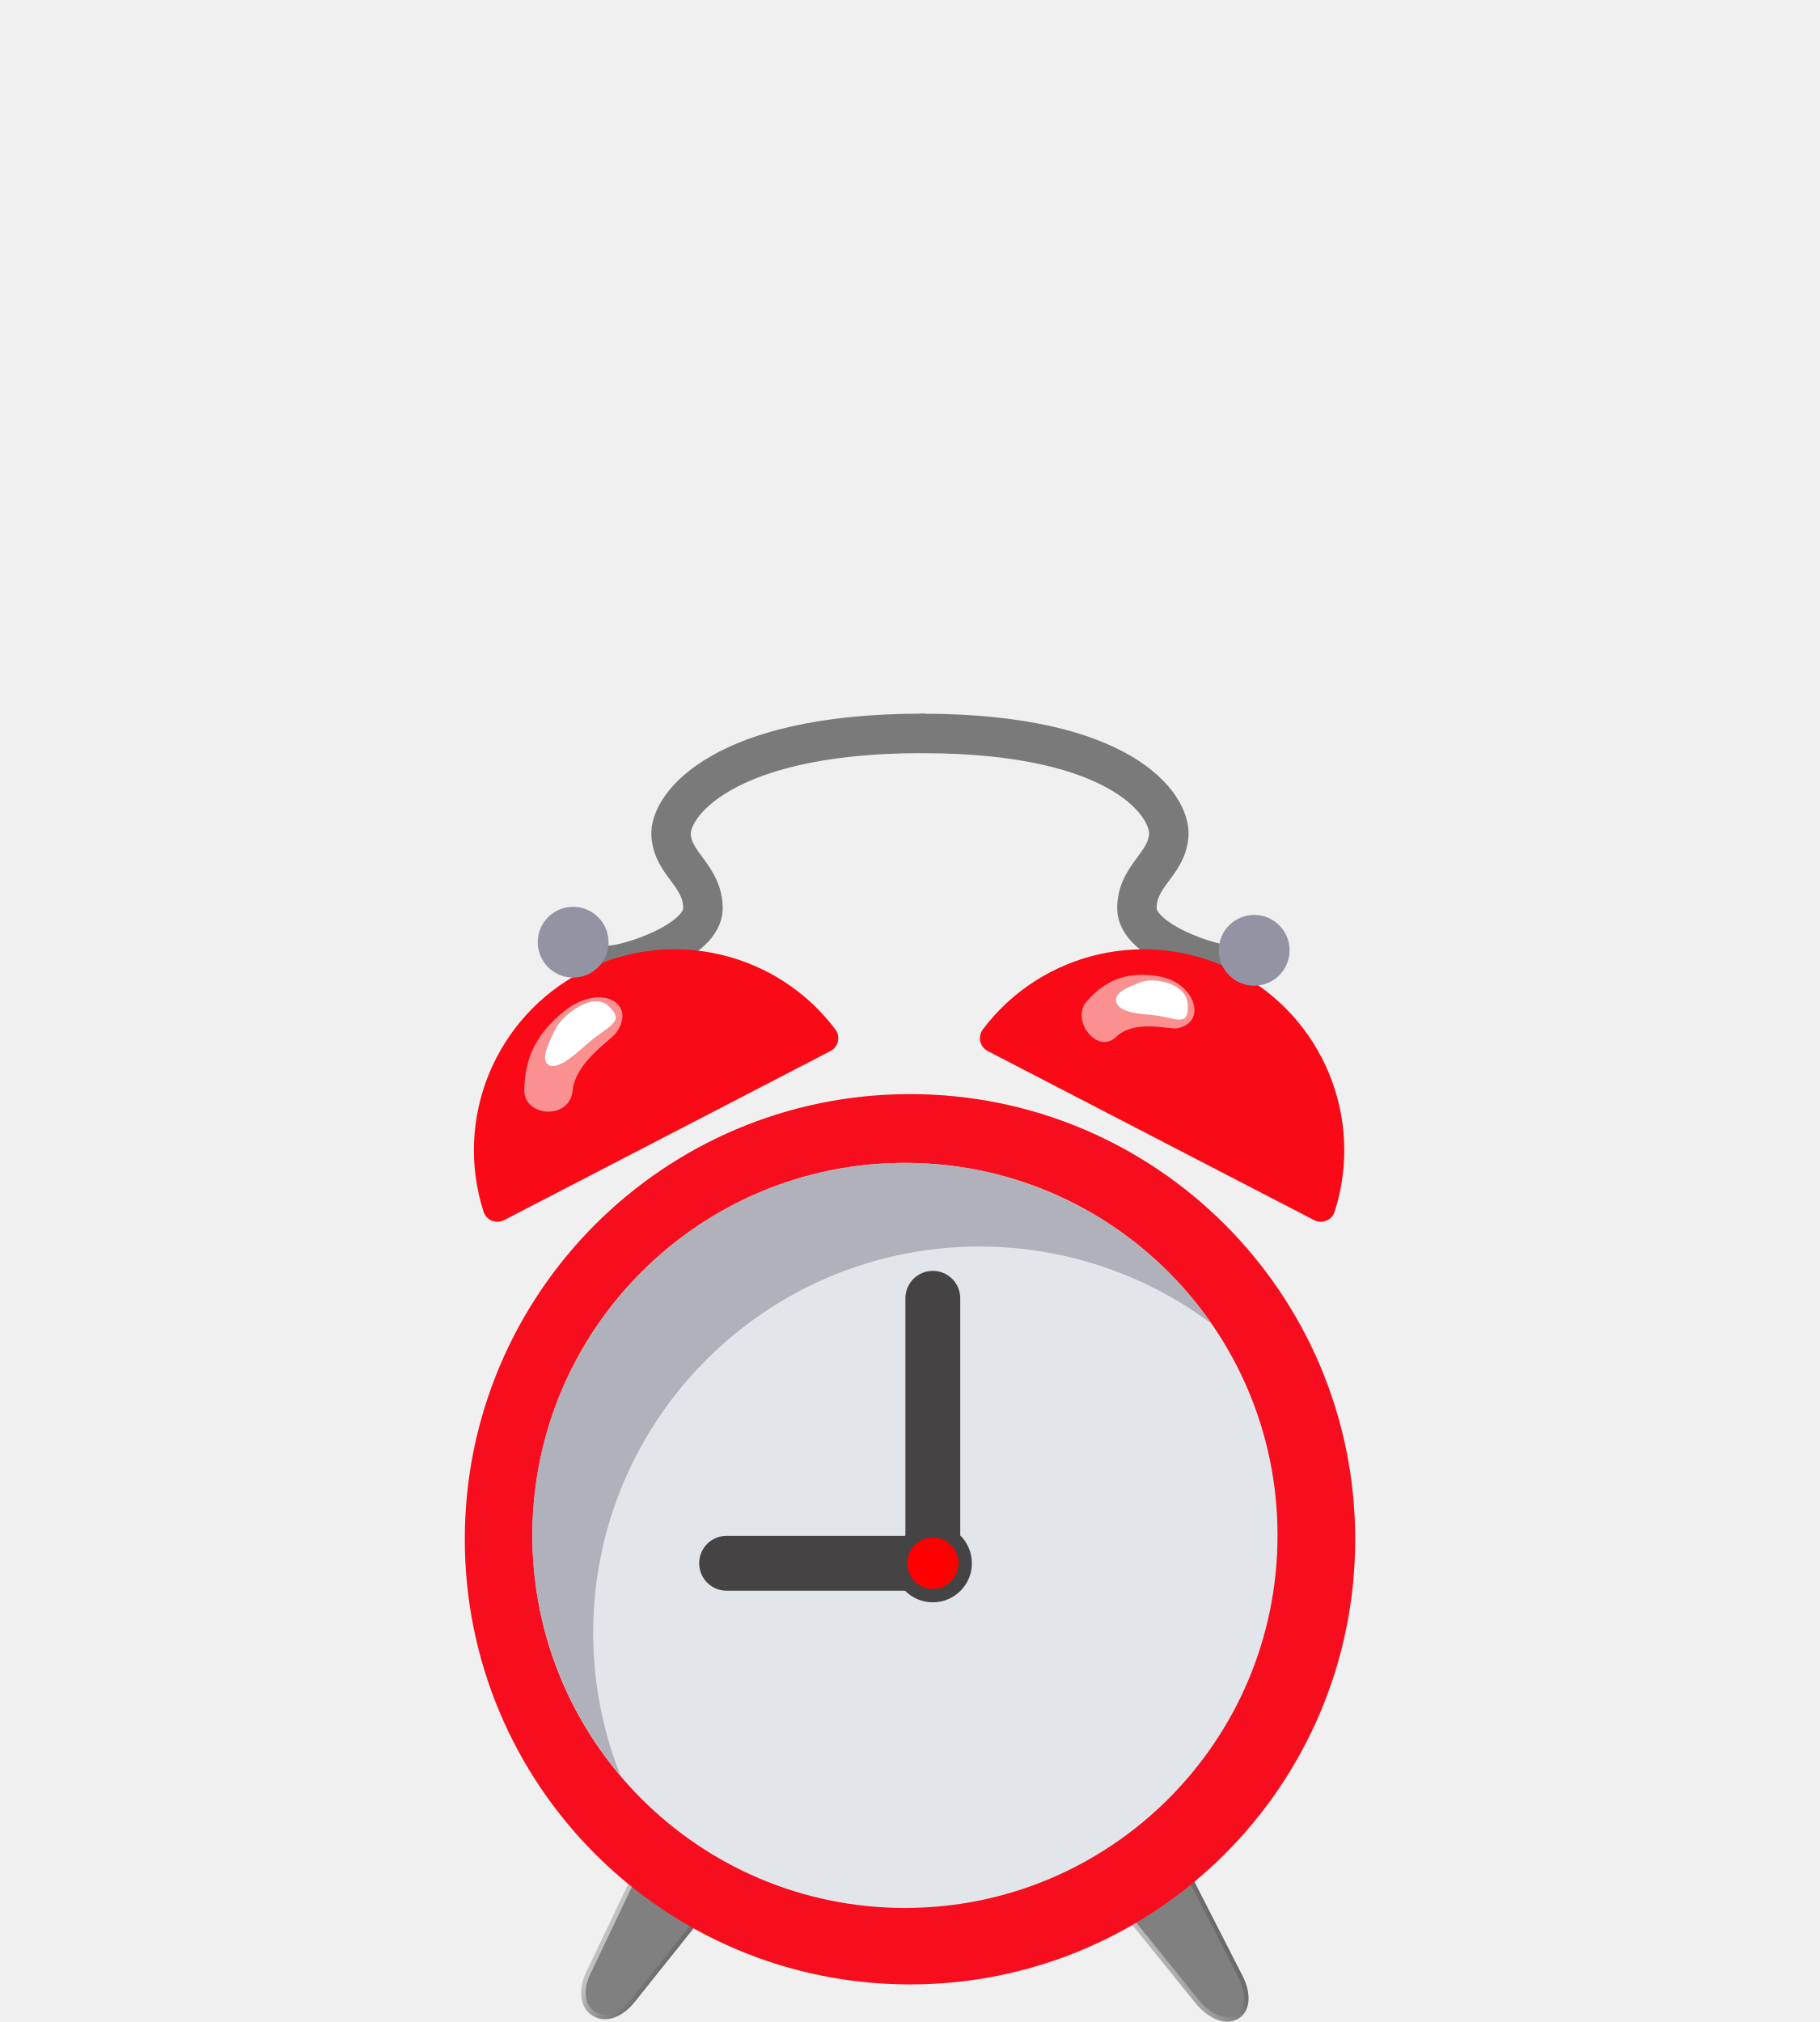
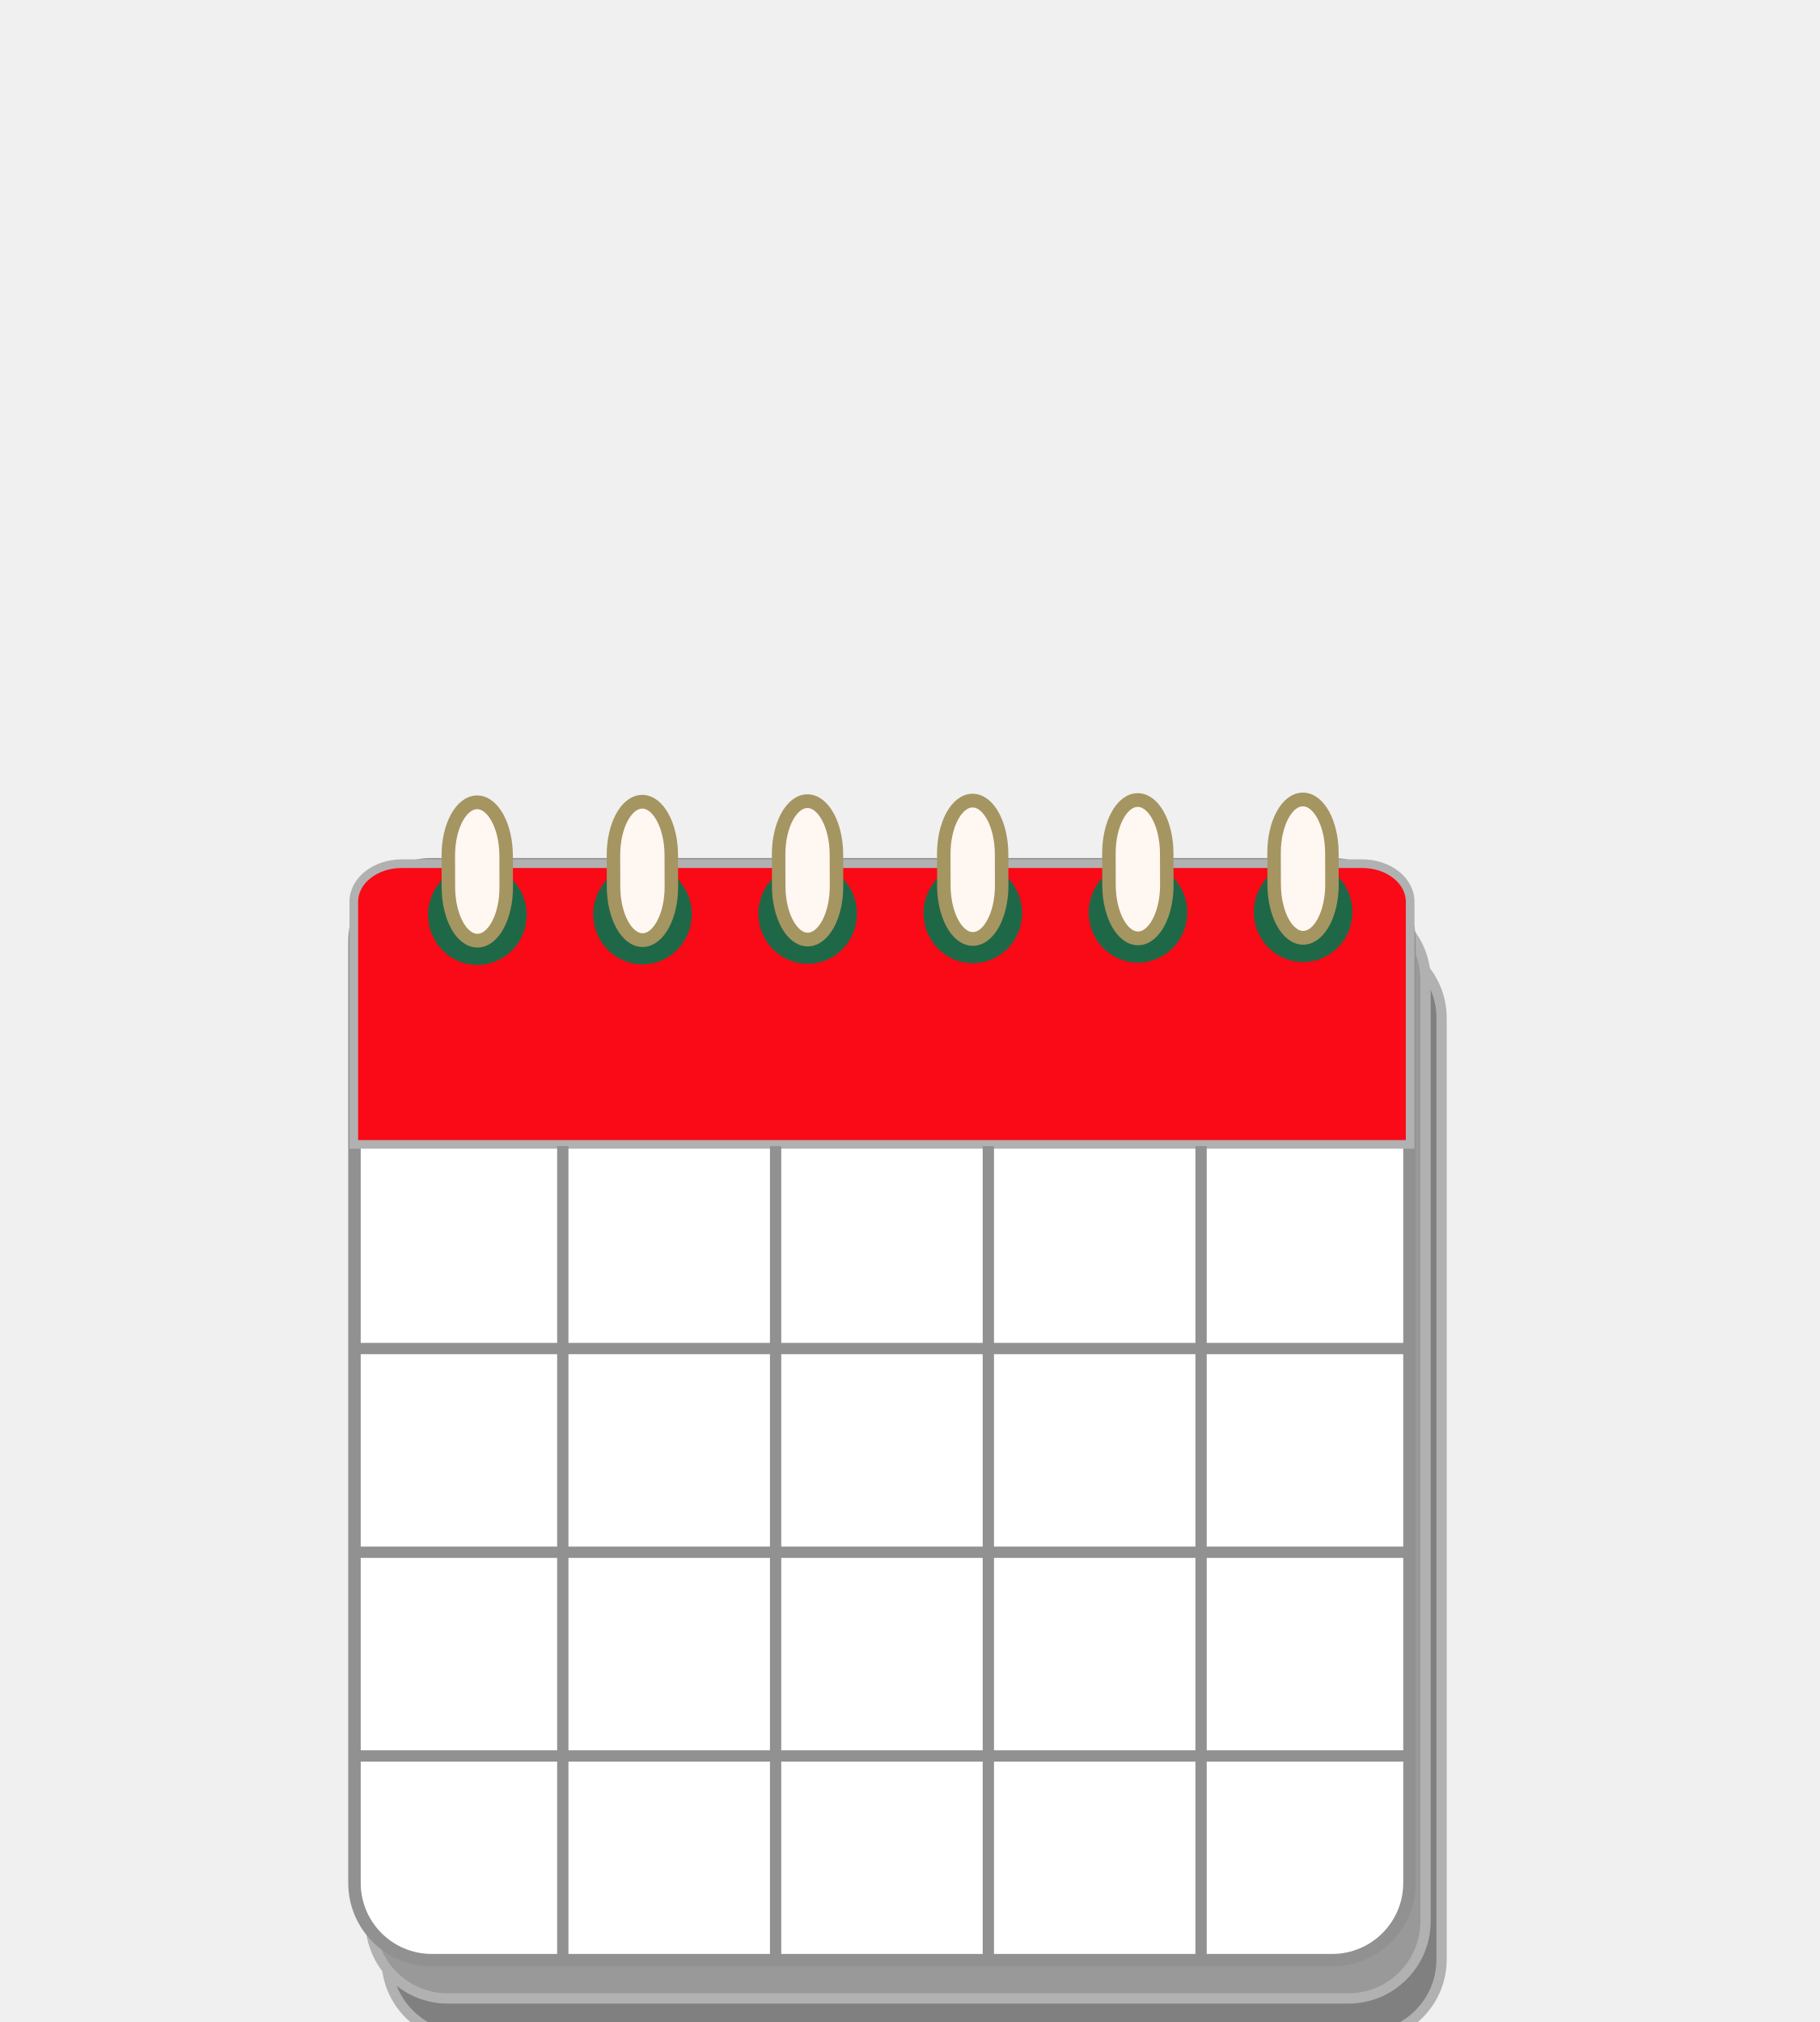
<svg xmlns="http://www.w3.org/2000/svg" xmlns:xlink="http://www.w3.org/1999/xlink" width="81" height="90" viewBox="0 0 21.431 23.812" version="1.1" id="svg2787">
  <defs id="defs2784">
-     <linearGradient id="linearGradient3098">
-       <stop style="stop-color:#3a3a3a;stop-opacity:1;" offset="0" id="stop3094" />
-       <stop style="stop-color:#b2b2b2;stop-opacity:0;" offset="1" id="stop3096" />
-     </linearGradient>
    <linearGradient xlink:href="#linearGradient29522" id="linearGradient31309" gradientUnits="userSpaceOnUse" gradientTransform="matrix(0.7932409,-0.6089079,0.7932409,0.6089079,4.892518,-8.867114)" x1="14.228" y1="-29.19" x2="3.659" y2="-18.62" />
    <linearGradient id="linearGradient29522">
      <stop style="stop-color:#d4a125;stop-opacity:1;" offset="0" id="stop29518" />
      <stop style="stop-color:#edd495;stop-opacity:1;" offset="1" id="stop29520" />
    </linearGradient>
    <linearGradient xlink:href="#linearGradient29522" id="linearGradient31385" gradientUnits="userSpaceOnUse" gradientTransform="matrix(-0.7932409,-0.6089079,-0.7932409,0.6089079,5.107999,-8.867114)" x1="14.228" y1="-29.19" x2="3.659" y2="-18.62" />
    <linearGradient xlink:href="#linearGradient29522" id="linearGradient29605" gradientUnits="userSpaceOnUse" gradientTransform="matrix(0.8001375,-0.6190755,0.8001375,0.6190755,17.50946,-0.3688092)" x1="14.228" y1="-29.19" x2="3.659" y2="-18.62" />
-     <radialGradient xlink:href="#linearGradient47274" id="radialGradient47276" cx="27.004" cy="34.574" fx="27.004" fy="34.574" r="1.522" gradientTransform="matrix(-1.112148,0.7717307,-1.041963,-1.501581,93.06102,65.25326)" gradientUnits="userSpaceOnUse" />
-     <linearGradient id="linearGradient47274">
-       <stop style="stop-color:#d2c2c2;stop-opacity:1;" offset="0" id="stop47270" />
-       <stop style="stop-color:#3e0000;stop-opacity:0.972;" offset="1" id="stop47272" />
-     </linearGradient>
-     <radialGradient xlink:href="#linearGradient47249" id="radialGradient47253" cx="8.633" cy="30.75" fx="8.633" fy="30.75" r="3.656" gradientTransform="matrix(-2.0536401e-7,1.710059,-1.016735,-1.83368e-7,39.89747,15.56802)" gradientUnits="userSpaceOnUse" />
-     <linearGradient id="linearGradient47249">
-       <stop style="stop-color:#ffef9e;stop-opacity:1;" offset="0.499" id="stop47245" />
-       <stop style="stop-color:#d6a400;stop-opacity:1;" offset="1" id="stop47247" />
-     </linearGradient>
-     <linearGradient xlink:href="#linearGradient47282" id="linearGradient47284" x1="24.669" y1="33.457" x2="24.726" y2="37.417" gradientUnits="userSpaceOnUse" />
-     <linearGradient id="linearGradient47282">
-       <stop style="stop-color:#ffffff;stop-opacity:1;" offset="0" id="stop47278" />
-       <stop style="stop-color:#faf1a3;stop-opacity:1;" offset="0.525" id="stop47286" />
-       <stop style="stop-color:#cccb4f;stop-opacity:1;" offset="1" id="stop47280" />
-     </linearGradient>
-     <linearGradient xlink:href="#linearGradient3098" id="linearGradient3100" x1="17.717" y1="17.784" x2="20.251" y2="21.784" gradientUnits="userSpaceOnUse" gradientTransform="matrix(1.128482,-0.08723934,0.08723934,1.128482,-1.027331,-4.71396)" />
    <linearGradient xlink:href="#linearGradient46593" id="linearGradient46786" gradientUnits="userSpaceOnUse" gradientTransform="matrix(-1,0,0.1142178,1,84.33594,-0.9323136)" x1="38.735" y1="16.525" x2="36.687" y2="15.723" />
    <linearGradient id="linearGradient46593">
      <stop style="stop-color:#c2c1c1;stop-opacity:1;" offset="0" id="stop46589" />
      <stop style="stop-color:#555353;stop-opacity:1;" offset="1" id="stop46591" />
    </linearGradient>
    <linearGradient xlink:href="#linearGradient46593" id="linearGradient46595" x1="37.41" y1="15.85" x2="38.662" y2="16.648" gradientUnits="userSpaceOnUse" gradientTransform="translate(-0.05000255,-0.2000102)" />
  </defs>
  <g id="layer1">
-     <g id="g32005" transform="matrix(0.9339194,0.2029919,-0.2029919,0.9339194,34.21217,-22.20684)">
-       <rect style="fill:#8bd848;fill-opacity:1;fill-rule:evenodd;stroke-width:0.297" id="rect34643" width="16.863" height="22.128" x="1.722" y="4.823" rx="1.132" ry="1.132" transform="rotate(-12.19184)" />
-       <path id="rect35731" style="mix-blend-mode:multiply;fill:#5c9b39;fill-opacity:0.662;fill-rule:evenodd;stroke-width:0.392" d="M 3.13,4.258 C 2.893,4.309 2.747,4.558 2.802,4.816 L 7.274,25.515 c 0.056,0.258 0.291,0.424 0.528,0.373 L 10.417,25.322 5.744,3.693 Z" />
-       <g id="g45070" transform="matrix(0.6060356,-0.1309392,0.1423048,0.6586396,-1.696688,-3.298894)" style="stroke-width:1.537">
-         <circle style="fill:#1f6847;fill-opacity:1;fill-rule:evenodd;stroke-width:0.505" id="path39952" cx="6.064" cy="15.875" r="1.538" />
-         <rect style="fill:#fff7f1;fill-opacity:1;fill-rule:evenodd;stroke:#a59561;stroke-width:0.407;stroke-dasharray:none;stroke-opacity:1" id="rect36147" width="4.243" height="1.803" x="2.614" y="14.973" rx="1.142" ry="1.051" />
-       </g>
-       <g id="g45070-3" transform="matrix(0.6060356,-0.1309392,0.1423048,0.6586396,-0.9637484,0.09342554)" style="stroke-width:1.537">
-         <circle style="fill:#1f6847;fill-opacity:1;fill-rule:evenodd;stroke-width:0.505" id="path39952-3" cx="6.064" cy="15.875" r="1.538" />
-         <rect style="fill:#fff7f1;fill-opacity:1;fill-rule:evenodd;stroke:#a59561;stroke-width:0.407;stroke-dasharray:none;stroke-opacity:1" id="rect36147-1" width="4.243" height="1.803" x="2.614" y="14.973" rx="1.142" ry="1.051" />
-       </g>
-       <g id="g45070-4" transform="matrix(0.6060356,-0.1309392,0.1423048,0.6586396,-0.2308082,3.485746)" style="stroke-width:1.537">
-         <circle style="fill:#1f6847;fill-opacity:1;fill-rule:evenodd;stroke-width:0.505" id="path39952-6" cx="6.064" cy="15.875" r="1.538" />
-         <rect style="fill:#fff7f1;fill-opacity:1;fill-rule:evenodd;stroke:#a59561;stroke-width:0.407;stroke-dasharray:none;stroke-opacity:1" id="rect36147-18" width="4.243" height="1.803" x="2.614" y="14.973" rx="1.142" ry="1.051" />
-       </g>
-       <g id="g45070-0" transform="matrix(0.6060356,-0.1309392,0.1423048,0.6586396,0.5021319,6.878067)" style="stroke-width:1.537">
-         <circle style="fill:#1f6847;fill-opacity:1;fill-rule:evenodd;stroke-width:0.505" id="path39952-32" cx="6.064" cy="15.875" r="1.538" />
-         <rect style="fill:#fff7f1;fill-opacity:1;fill-rule:evenodd;stroke:#a59561;stroke-width:0.407;stroke-dasharray:none;stroke-opacity:1" id="rect36147-6" width="4.243" height="1.803" x="2.614" y="14.973" rx="1.142" ry="1.051" />
-       </g>
-       <g id="g45070-8" transform="matrix(0.6060356,-0.1309392,0.1423048,0.6586396,1.235072,10.27039)" style="stroke-width:1.537">
-         <circle style="fill:#1f6847;fill-opacity:1;fill-rule:evenodd;stroke-width:0.505" id="path39952-65" cx="6.064" cy="15.875" r="1.538" />
-         <rect style="fill:#fff7f1;fill-opacity:1;fill-rule:evenodd;stroke:#a59561;stroke-width:0.407;stroke-dasharray:none;stroke-opacity:1" id="rect36147-8" width="4.243" height="1.803" x="2.614" y="14.973" rx="1.142" ry="1.051" />
-       </g>
-       <g id="g45070-2" transform="matrix(0.6060356,-0.1309392,0.1423048,0.6586396,1.968012,13.66271)" style="stroke-width:1.537">
-         <circle style="fill:#1f6847;fill-opacity:1;fill-rule:evenodd;stroke-width:0.505" id="path39952-8" cx="6.064" cy="15.875" r="1.538" />
-         <rect style="fill:#fff7f1;fill-opacity:1;fill-rule:evenodd;stroke:#a59561;stroke-width:0.407;stroke-dasharray:none;stroke-opacity:1" id="rect36147-9" width="4.243" height="1.803" x="2.614" y="14.973" rx="1.142" ry="1.051" />
-       </g>
-       <rect style="fill:#ffffff;fill-rule:evenodd;stroke-width:0.297" id="rect45497" width="8.956" height="6.768" x="7.196" y="7.532" rx="1.028" ry="1.028" transform="rotate(-12.19184)" />
-       <g id="g46022" transform="matrix(0.6838786,-0.1477579,0.1605833,0.7432394,-26.74004,6.826178)" style="stroke-width:1.537">
-         <path style="fill:none;stroke:#41928f;stroke-width:1.133;stroke-linecap:round;stroke-linejoin:miter;stroke-dasharray:none;stroke-opacity:1" d="m 52.201,13.007 h 7.805" id="path45982" />
-         <path style="fill:none;stroke:#41928f;stroke-width:1.133;stroke-linecap:round;stroke-linejoin:miter;stroke-dasharray:none;stroke-opacity:1" d="m 52.201,10.842 h 7.805" id="path45982-9" />
-         <path style="fill:none;stroke:#41928f;stroke-width:1.133;stroke-linecap:round;stroke-linejoin:miter;stroke-dasharray:none;stroke-opacity:1" d="m 52.201,15.172 h 7.805" id="path45982-0" />
-       </g>
-       <path id="rect46311-0" style="mix-blend-mode:darken;fill:url(#linearGradient3100);fill-opacity:1;fill-rule:evenodd;stroke-width:0.236" d="m 21.821,12.994 -4.921,3.697 -0.84,1.219 0.16,-0.26 c -0.279,0.475 -0.297,1.019 -0.208,1.354 -0.028,0.307 0.652,0.305 1.338,0.121 0.628,-0.169 1.179,-0.417 1.599,-0.759 1.945,-1.583 3.39,-3.057 3.39,-3.057 z" />
-       <g id="g47601" transform="matrix(0.4250812,-0.395091,0.3610172,0.4594579,0.7862218,4.418119)" style="stroke-width:1.537">
-         <path id="rect46311" style="fill:#ff2124;fill-opacity:1;fill-rule:evenodd;stroke-width:0.407" d="m 8.001,33.457 -0.052,2.121 0.052,2.121 H 26.493 c 1.141,0 2.058,-0.918 2.058,-2.058 v -0.126 c 0,-1.141 -0.918,-2.059 -2.058,-2.059 z" />
-         <path id="rect46311-5" style="fill:url(#radialGradient47276);fill-opacity:1;fill-rule:evenodd;stroke-width:0.407" d="m 25.507,33.457 v 4.243 h 0.986 c 1.141,0 2.058,-0.918 2.058,-2.058 v -0.126 c 0,-1.141 -0.918,-2.059 -2.058,-2.059 z" />
-         <path id="path46373" style="fill:url(#radialGradient47253);fill-opacity:1;fill-rule:evenodd;stroke-width:0.407" d="m 10.438,29.236 -3.61,2.191 -0.927,0.508 0.039,2.99 0.83,0.581 3.668,2.172 -0.093,-4.221 z" transform="matrix(0.5633272,0,0,0.5025195,2.120676,18.76546)" />
-         <path id="path46373-3" style="fill:#550000;fill-rule:evenodd;stroke-width:0.102" d="m 5.881,36.578 c -0.634,-0.363 -1.443,-0.815 -1.443,-0.999 0,-0.184 0.635,-0.602 1.443,-0.999 l -0.025,0.999 z" />
-         <rect style="fill:url(#linearGradient47284);fill-opacity:1;fill-rule:evenodd;stroke-width:0.285" id="rect47243" width="2.143" height="4.243" x="23.361" y="33.457" rx="0" ry="0" />
-       </g>
-     </g>
    <g id="g117847" transform="translate(-85.68201,-18.42902)">
      <path id="rect29651" style="fill:#b89644;fill-opacity:1;fill-rule:evenodd;stroke-width:0.253" d="m -35.605,27.319 c -0.493,-1e-6 -0.985,0.145 -1.362,0.435 l -11.147,8.557 h 0.002 V 52.708 h 25.015 V 36.311 h 0.002 L -34.243,27.754 c -0.377,-0.29 -0.87,-0.435 -1.363,-0.435 z" />
      <rect style="mix-blend-mode:multiply;fill:#ddd3d3;fill-opacity:1;fill-rule:evenodd;stroke-width:0.259" id="rect31549-1" width="22.808" height="19.408" x="-46.973" y="31.063" />
      <rect style="fill:#ffffff;fill-rule:evenodd;stroke-width:0.265" id="rect31549" width="22.101" height="20.893" x="-46.656" y="31.253" />
      <text xml:space="preserve" style="font-style:normal;font-weight:normal;font-size:15.525px;line-height:1.25;font-family:sans-serif;fill:#000000;fill-opacity:1;stroke:none;stroke-width:0.243" x="-31.271" y="52.283" id="text33454" transform="matrix(0.9981024,0.2998089,-0.2238531,0.9346605,0,0)">
        <tspan id="tspan33452" style="font-style:normal;font-variant:normal;font-weight:bold;font-stretch:normal;font-size:15.525px;font-family:Amiri;-inkscape-font-specification:'Amiri Bold';fill:#ff2e2e;fill-opacity:1;stroke-width:0.243" x="-31.271" y="52.283">@</tspan>
      </text>
      <path id="path31562" style="mix-blend-mode:normal;fill:#c5a761;fill-opacity:1;stroke:#000000;stroke-width:0;stroke-linecap:butt;stroke-linejoin:miter;stroke-dasharray:none;stroke-opacity:1" d="m -24.548,36.496 -11.088,7.975 -11.019,-7.925 v 2.948 l 9.954,8.797 h 1.995 l -0.003,-0.05 h 0.208 l 9.953,-8.798 z" />
      <g id="g31560" transform="matrix(1,0,0,0.991651,-40.60526,66.98862)">
        <g id="g31553">
          <path id="rect29033-76-4" style="fill:url(#linearGradient31309);fill-opacity:1;fill-rule:evenodd;stroke-width:0.295" d="m -7.509,-30.936 v 16.535 c 0.453,10e-7 0.906,-0.133 1.253,-0.399 l 10.25,-7.868 -10.25,-7.868 c -0.347,-0.266 -0.8,-0.399 -1.253,-0.399 z" />
          <path id="rect29033-76-4-0" style="fill:url(#linearGradient31385);fill-opacity:1;fill-rule:evenodd;stroke-width:0.295" d="m 17.51,-30.936 v 16.535 c -0.453,10e-7 -0.906,-0.133 -1.253,-0.399 L 6.007,-22.668 16.257,-30.537 c 0.347,-0.266 0.8,-0.399 1.253,-0.399 z" />
        </g>
        <path id="rect29033-76-0" style="fill:#b89644;fill-opacity:1;fill-rule:evenodd;stroke-width:0.319" d="m 5,-23.668 c -0.473,-1e-6 -0.945,0.149 -1.307,0.448 l -10.696,8.82 H 17.003 L 6.307,-23.221 C 5.945,-23.519 5.473,-23.668 5,-23.668 Z" />
        <path id="rect29033-76" style="fill:url(#linearGradient29605);fill-opacity:1;fill-rule:evenodd;stroke-width:0.299" d="m 5,-22.806 c -0.457,-1e-6 -0.913,0.135 -1.264,0.406 l -10.339,8 H 16.603 L 6.264,-22.4 c -0.35,-0.271 -0.807,-0.406 -1.264,-0.406 z" />
      </g>
    </g>
-     <path style="mix-blend-mode:lighten;fill:#ff2124;fill-opacity:1;stroke:#feb470;stroke-width:0.988;stroke-linecap:round;stroke-linejoin:round;stroke-miterlimit:8;stroke-dasharray:none;stroke-opacity:0.613;paint-order:fill markers stroke;stop-color:#000000" d="m 47.029,-3.422 5.841,-3.442" id="path33325" />
-     <g id="g40648" transform="matrix(0.6203722,0,0,0.6203722,2.508618,8.302783)">
+     <g id="g40648" transform="matrix(0.6203722,0,0,0.6203722,-15.07772,3.625567)">
      <g id="g46807" style="fill:#808080" transform="matrix(0.8638002,0,0,0.8638002,-23.13867,10.65341)">
        <path id="rect43430-7" style="fill:#808080;fill-opacity:1;fill-rule:evenodd;stroke:url(#linearGradient46786);stroke-width:0.1;stroke-dasharray:none;stroke-opacity:1" d="m 47.136,13.176 v 0 c 0,0 -0.571,0.7 -0.317,1.014 l 1.591,1.967 c 0.254,0.314 0.607,0.491 0.872,0.341 v 0 c 0.264,-0.15 0.264,-0.526 0.082,-0.881 l -1.136,-2.224 c -0.182,-0.355 -1.092,-0.217 -1.092,-0.217 z" />
        <g id="g46801" transform="rotate(3.850476,48.01264,-10.5533)" style="fill:#808080">
          <path id="rect43430" style="fill:#808080;fill-opacity:1;fill-rule:evenodd;stroke:url(#linearGradient46595);stroke-width:0.1;stroke-dasharray:none;stroke-opacity:1" d="m 38.761,13.909 v 0 c 0,0 0.651,0.7 0.433,1.014 l -1.366,1.967 c -0.218,0.314 -0.551,0.491 -0.833,0.341 v 0 C 36.714,17.081 36.671,16.705 36.812,16.35 l 0.882,-2.224 c 0.141,-0.355 1.067,-0.217 1.067,-0.217 z" />
          <path style="fill:#808080;fill-opacity:1;stroke:#848181;stroke-width:0;stroke-linecap:round;stroke-linejoin:round;stroke-miterlimit:8;stroke-dasharray:none;stroke-opacity:1;paint-order:fill markers stroke;stop-color:#000000" d="m 37.883,14.871 c -0.189,-0.006 -0.261,0.38 -0.548,0.88 -0.306,0.532 -0.655,1.059 -0.249,1.343 0.204,0.142 0.451,-0.552 0.626,-1.115 0.178,-0.572 0.319,-1.104 0.171,-1.108 z" id="path46587" />
        </g>
      </g>
      <circle style="fill:none;fill-rule:evenodd;stroke:#f70e1e;stroke-width:1.613;stroke-dasharray:none;stroke-opacity:1" id="path42262" cx="13.229" cy="15.836" r="7.644" />
      <g id="g46839" transform="matrix(0.8638002,0,0,0.8638002,-23.13867,10.55342)">
        <path style="fill:none;fill-opacity:1;stroke:#7a7a7a;stroke-width:0.867;stroke-linecap:round;stroke-linejoin:round;stroke-miterlimit:8;stroke-dasharray:none;stroke-opacity:1;paint-order:fill markers stroke;stop-color:#000000" d="m 42.366,-11.594 c -4.4,0 -5.564,1.594 -5.514,2.244 0.05,0.65 0.697,0.876 0.7,1.6 0.003,0.724 -1.65,1.25 -2.05,1.25" id="path42792" />
        <path style="fill:none;fill-opacity:1;stroke:#7a7a7a;stroke-width:0.867;stroke-linecap:round;stroke-linejoin:round;stroke-miterlimit:8;stroke-dasharray:none;stroke-opacity:1;paint-order:fill markers stroke;stop-color:#000000" d="m 42.376,-11.593 c 4.4,0 5.462,1.592 5.412,2.242 -0.05,0.65 -0.697,0.876 -0.7,1.6 -0.003,0.724 1.65,1.25 2.05,1.25" id="path42792-4" />
      </g>
      <g id="g47571" transform="matrix(0.8638002,0,0,0.8638002,-23.13867,18.24988)">
        <g id="g47561" transform="translate(-0.2121429,-8.874643)">
          <path id="path42627-1-9" style="fill:#fa0917;fill-opacity:1;fill-rule:evenodd;stroke:#fa0917;stroke-width:0.638;stroke-linecap:round;stroke-linejoin:round;stroke-dasharray:none;stroke-opacity:1" d="m 35.261,-6.108 a 4.101,4.101 0 0 0 -2.014,4.892 l 7.172,-3.716 a 4.101,4.101 0 0 0 -5.158,-1.176 z" />
        </g>
        <g id="g47526" transform="translate(-3.040714,-9.829286)">
          <path style="fill:#fb9090;fill-opacity:1;stroke:#848181;stroke-width:0;stroke-linecap:round;stroke-linejoin:round;stroke-miterlimit:8;stroke-dasharray:none;stroke-opacity:1;paint-order:fill markers stroke;stop-color:#000000" d="m 38.694,-4.106 c -0.129,0.186 -0.901,0.644 -0.966,1.288 -0.064,0.644 -1.078,0.579 -1.062,-0.032 0.017,-0.632 0.208,-1.19 0.901,-1.738 0.752,-0.595 1.583,-0.178 1.127,0.483 z" id="path46899" />
          <path style="fill:#ffffff;fill-opacity:1;stroke:#848181;stroke-width:0;stroke-linecap:round;stroke-linejoin:round;stroke-miterlimit:8;stroke-dasharray:none;stroke-opacity:1;paint-order:fill markers stroke;stop-color:#000000" d="m 37.352,-4.179 c -0.093,0.204 -0.339,0.632 -0.172,0.773 0.212,0.178 0.667,-0.273 0.918,-0.488 0.409,-0.351 0.81,-0.436 0.415,-0.795 -0.356,-0.323 -1.031,0.228 -1.16,0.51 z" id="path46901" />
        </g>
      </g>
      <g id="g47577" transform="matrix(0.8638002,0,0,0.8638002,-23.13867,18.08523)">
        <path id="path42627-1-9-0" style="fill:#fa0917;fill-opacity:1;fill-rule:evenodd;stroke:#fa0917;stroke-width:0.638;stroke-linecap:round;stroke-linejoin:round;stroke-dasharray:none;stroke-opacity:1" d="m 49.115,-14.792 a 4.101,4.101 0 0 1 2.014,4.892 l -7.172,-3.716 a 4.101,4.101 0 0 1 5.158,-1.176 z" />
        <g id="g47526-9" transform="matrix(0.6223218,0.7191526,-0.58062,0.688926,21.514,-38.83272)">
          <path style="fill:#fb9090;fill-opacity:1;stroke:#848181;stroke-width:0;stroke-linecap:round;stroke-linejoin:round;stroke-miterlimit:8;stroke-dasharray:none;stroke-opacity:1;paint-order:fill markers stroke;stop-color:#000000" d="m 38.694,-4.106 c -0.129,0.186 -0.901,0.644 -0.966,1.288 -0.064,0.644 -1.078,0.579 -1.062,-0.032 0.017,-0.632 0.208,-1.19 0.901,-1.738 0.752,-0.595 1.583,-0.178 1.127,0.483 z" id="path46899-6" />
          <path style="fill:#ffffff;fill-opacity:1;stroke:#848181;stroke-width:0;stroke-linecap:round;stroke-linejoin:round;stroke-miterlimit:8;stroke-dasharray:none;stroke-opacity:1;paint-order:fill markers stroke;stop-color:#000000" d="m 37.352,-4.179 c -0.093,0.204 -0.339,0.632 -0.172,0.773 0.212,0.178 0.667,-0.273 0.918,-0.488 0.409,-0.351 0.81,-0.436 0.415,-0.795 -0.356,-0.323 -1.031,0.228 -1.16,0.51 z" id="path46901-9" />
        </g>
      </g>
      <circle style="fill:#9393a3;fill-opacity:1;fill-rule:evenodd;stroke-width:0.229" id="path47592" cx="6.835" cy="4.502" r="0.672" />
      <circle style="fill:#9393a3;fill-opacity:1;fill-rule:evenodd;stroke-width:0.229" id="path47592-8" cx="19.762" cy="4.656" r="0.672" />
      <circle style="fill:#e2e5ea;fill-opacity:1;fill-rule:evenodd;stroke-width:0.255" id="path48776" cx="13.133" cy="15.763" r="7.072" />
      <path id="path48776-5" style="fill:#b0b1ba;fill-opacity:1;fill-rule:evenodd;stroke-width:0.255" d="M 13.133,8.691 A 7.072,7.072 0 0 0 6.061,15.763 7.072,7.072 0 0 0 7.735,20.326 7.337,7.337 0 0 1 7.215,17.616 7.337,7.337 0 0 1 14.552,10.279 7.337,7.337 0 0 1 18.951,11.744 7.072,7.072 0 0 0 13.133,8.691 Z" />
      <g id="g54634" transform="translate(0.5291663,0.7766667)">
        <path style="fill:#4d4d4d;fill-opacity:1;stroke:#454343;stroke-width:1.041;stroke-linecap:round;stroke-linejoin:round;stroke-miterlimit:8;stroke-dasharray:none;stroke-opacity:1;paint-order:fill markers stroke;stop-color:#000000" d="m 13.133,10.485 v 4.674" id="path50960" />
        <path style="fill:#4d4d4d;fill-opacity:1;stroke:#454343;stroke-width:1.042;stroke-linecap:round;stroke-linejoin:round;stroke-miterlimit:8;stroke-dasharray:none;stroke-opacity:1;paint-order:fill markers stroke;stop-color:#000000" d="M 13.178,15.515 H 9.219" id="path50960-9" />
        <circle style="fill:#ff0000;fill-rule:evenodd;stroke:#454343;stroke-width:0.255;stroke-dasharray:none;stroke-opacity:1" id="path50988" cx="13.133" cy="15.515" r="0.614" />
      </g>
    </g>
+     <rect style="fill:#808080;fill-opacity:1;stroke:#b1b1b1;stroke-width:0.121;stroke-linecap:square;stroke-miterlimit:8;stroke-dasharray:none;stroke-opacity:1;paint-order:fill markers stroke;stop-color:#000000" id="rect10449" width="12.423" height="12.906" x="4.552" y="11.079" rx="0.91" ry="0.91" />
+     <rect style="fill:#999999;fill-opacity:1;stroke:#b1b1b1;stroke-width:0.121;stroke-linecap:square;stroke-miterlimit:8;stroke-dasharray:none;stroke-opacity:1;paint-order:fill markers stroke;stop-color:#000000" id="rect10449-7" width="12.423" height="12.906" x="4.363" y="-23.535" rx="0.91" ry="0.91" transform="scale(1,-1)" />
+     <rect style="fill:#ffffff;fill-opacity:1;stroke:#919191;stroke-width:0.147;stroke-linecap:square;stroke-miterlimit:8;stroke-dasharray:none;stroke-opacity:1;paint-order:fill markers stroke;stop-color:#000000" id="rect10449-7-0" width="12.423" height="12.906" x="4.174" y="-23.084" rx="0.91" ry="0.91" transform="scale(1,-1)" />
+     <path id="rect10449-7-0-1" style="fill:#fa0917;fill-opacity:1;stroke:#b1b1b1;stroke-width:0.102;stroke-linecap:square;stroke-miterlimit:8;stroke-dasharray:none;stroke-opacity:1;paint-order:fill markers stroke;stop-color:#000000" d="m 4.732,10.171 c -0.314,0 -0.566,0.2 -0.566,0.449 v 2.857 H 16.605 v -2.857 c 0,-0.249 -0.252,-0.449 -0.566,-0.449 z" />
+     <g id="g10343" transform="matrix(0.6211083,0,0,0.6864495,2.456412,7.381011)" style="stroke-width:1.161">
+       <g id="g45070" transform="matrix(0.00175636,0.5593553,-0.6079074,0.00190881,30.3903,1.470333)" style="stroke-width:1.59">
+         <circle style="fill:#1f6847;fill-opacity:1;fill-rule:evenodd;stroke-width:0.523" id="path39952" cx="6.064" cy="15.875" r="1.538" />
+         <rect style="fill:#fff7f1;fill-opacity:1;fill-rule:evenodd;stroke:#a59561;stroke-width:0.421;stroke-dasharray:none;stroke-opacity:1" id="rect36147" width="4.243" height="1.803" x="2.614" y="14.973" rx="1.639" ry="1.365" />
+       </g>
+       <g id="g45070-3" transform="matrix(0.00175636,0.5593553,-0.6079074,0.00190881,27.25927,1.480164)" style="stroke-width:1.59">
+         <circle style="fill:#1f6847;fill-opacity:1;fill-rule:evenodd;stroke-width:0.523" id="path39952-3" cx="6.064" cy="15.875" r="1.538" />
+         <rect style="fill:#fff7f1;fill-opacity:1;fill-rule:evenodd;stroke:#a59561;stroke-width:0.421;stroke-dasharray:none;stroke-opacity:1" id="rect36147-1" width="4.243" height="1.803" x="2.614" y="14.973" rx="1.639" ry="1.365" />
+       </g>
+       <g id="g45070-4" transform="matrix(0.00175636,0.5593553,-0.6079074,0.00190881,24.12825,1.489996)" style="stroke-width:1.59">
+         <circle style="fill:#1f6847;fill-opacity:1;fill-rule:evenodd;stroke-width:0.523" id="path39952-6" cx="6.064" cy="15.875" r="1.538" />
+         <rect style="fill:#fff7f1;fill-opacity:1;fill-rule:evenodd;stroke:#a59561;stroke-width:0.421;stroke-dasharray:none;stroke-opacity:1" id="rect36147-18" width="4.243" height="1.803" x="2.614" y="14.973" rx="1.639" ry="1.365" />
+       </g>
+       <g id="g45070-0" transform="matrix(0.00175636,0.5593553,-0.6079074,0.00190881,20.99722,1.499827)" style="stroke-width:1.59">
+         <circle style="fill:#1f6847;fill-opacity:1;fill-rule:evenodd;stroke-width:0.523" id="path39952-32" cx="6.064" cy="15.875" r="1.538" />
+         <rect style="fill:#fff7f1;fill-opacity:1;fill-rule:evenodd;stroke:#a59561;stroke-width:0.421;stroke-dasharray:none;stroke-opacity:1" id="rect36147-6" width="4.243" height="1.803" x="2.614" y="14.973" rx="1.639" ry="1.365" />
+       </g>
+       <g id="g45070-8" transform="matrix(0.00175636,0.5593553,-0.6079074,0.00190881,17.8662,1.509659)" style="stroke-width:1.59">
+         <circle style="fill:#1f6847;fill-opacity:1;fill-rule:evenodd;stroke-width:0.523" id="path39952-65" cx="6.064" cy="15.875" r="1.538" />
+         <rect style="fill:#fff7f1;fill-opacity:1;fill-rule:evenodd;stroke:#a59561;stroke-width:0.421;stroke-dasharray:none;stroke-opacity:1" id="rect36147-8" width="4.243" height="1.803" x="2.614" y="14.973" rx="1.639" ry="1.365" />
+       </g>
+       <g id="g45070-2" transform="matrix(0.00175636,0.5593553,-0.6079074,0.00190881,14.73517,1.519489)" style="stroke-width:1.59">
+         <circle style="fill:#1f6847;fill-opacity:1;fill-rule:evenodd;stroke-width:0.523" id="path39952-8" cx="6.064" cy="15.875" r="1.538" />
+         <rect style="fill:#fff7f1;fill-opacity:1;fill-rule:evenodd;stroke:#a59561;stroke-width:0.421;stroke-dasharray:none;stroke-opacity:1" id="rect36147-9" width="4.243" height="1.803" x="2.614" y="14.973" rx="1.639" ry="1.365" />
+       </g>
+     </g>
+     <path style="fill:#808080;stroke:#919191;stroke-width:0.133;stroke-linecap:square;stroke-miterlimit:8;stroke-dasharray:none;stroke-opacity:1;paint-order:fill markers stroke;stop-color:#000000" d="m 6.627,13.564 v 9.521" id="path25902-1" />
+     <path style="fill:#808080;stroke:#919191;stroke-width:0.133;stroke-linecap:square;stroke-miterlimit:8;stroke-dasharray:none;stroke-opacity:1;paint-order:fill markers stroke;stop-color:#000000" d="m 9.133,13.564 v 9.521" id="path25902-0" />
+     <path style="fill:#808080;stroke:#919191;stroke-width:0.133;stroke-linecap:square;stroke-miterlimit:8;stroke-dasharray:none;stroke-opacity:1;paint-order:fill markers stroke;stop-color:#000000" d="m 11.638,13.564 v 9.521" id="path25902-00" />
+     <path style="fill:#808080;stroke:#919191;stroke-width:0.133;stroke-linecap:square;stroke-miterlimit:8;stroke-dasharray:none;stroke-opacity:1;paint-order:fill markers stroke;stop-color:#000000" d="m 14.143,13.564 v 9.521" id="path25902-00-8" />
+     <path style="fill:#808080;stroke:#919191;stroke-width:0.133;stroke-linecap:square;stroke-miterlimit:8;stroke-dasharray:none;stroke-opacity:1;paint-order:fill markers stroke;stop-color:#000000" d="M 16.598,15.881 H 4.172" id="path25902-0-3" />
+     <path style="fill:#808080;stroke:#919191;stroke-width:0.133;stroke-linecap:square;stroke-miterlimit:8;stroke-dasharray:none;stroke-opacity:1;paint-order:fill markers stroke;stop-color:#000000" d="M 16.598,18.28 H 4.172" id="path25902-00-5" />
+     <path style="fill:#808080;stroke:#919191;stroke-width:0.133;stroke-linecap:square;stroke-miterlimit:8;stroke-dasharray:none;stroke-opacity:1;paint-order:fill markers stroke;stop-color:#000000" d="M 16.598,20.679 H 4.172" id="path25902-00-8-89" />
  </g>
</svg>
